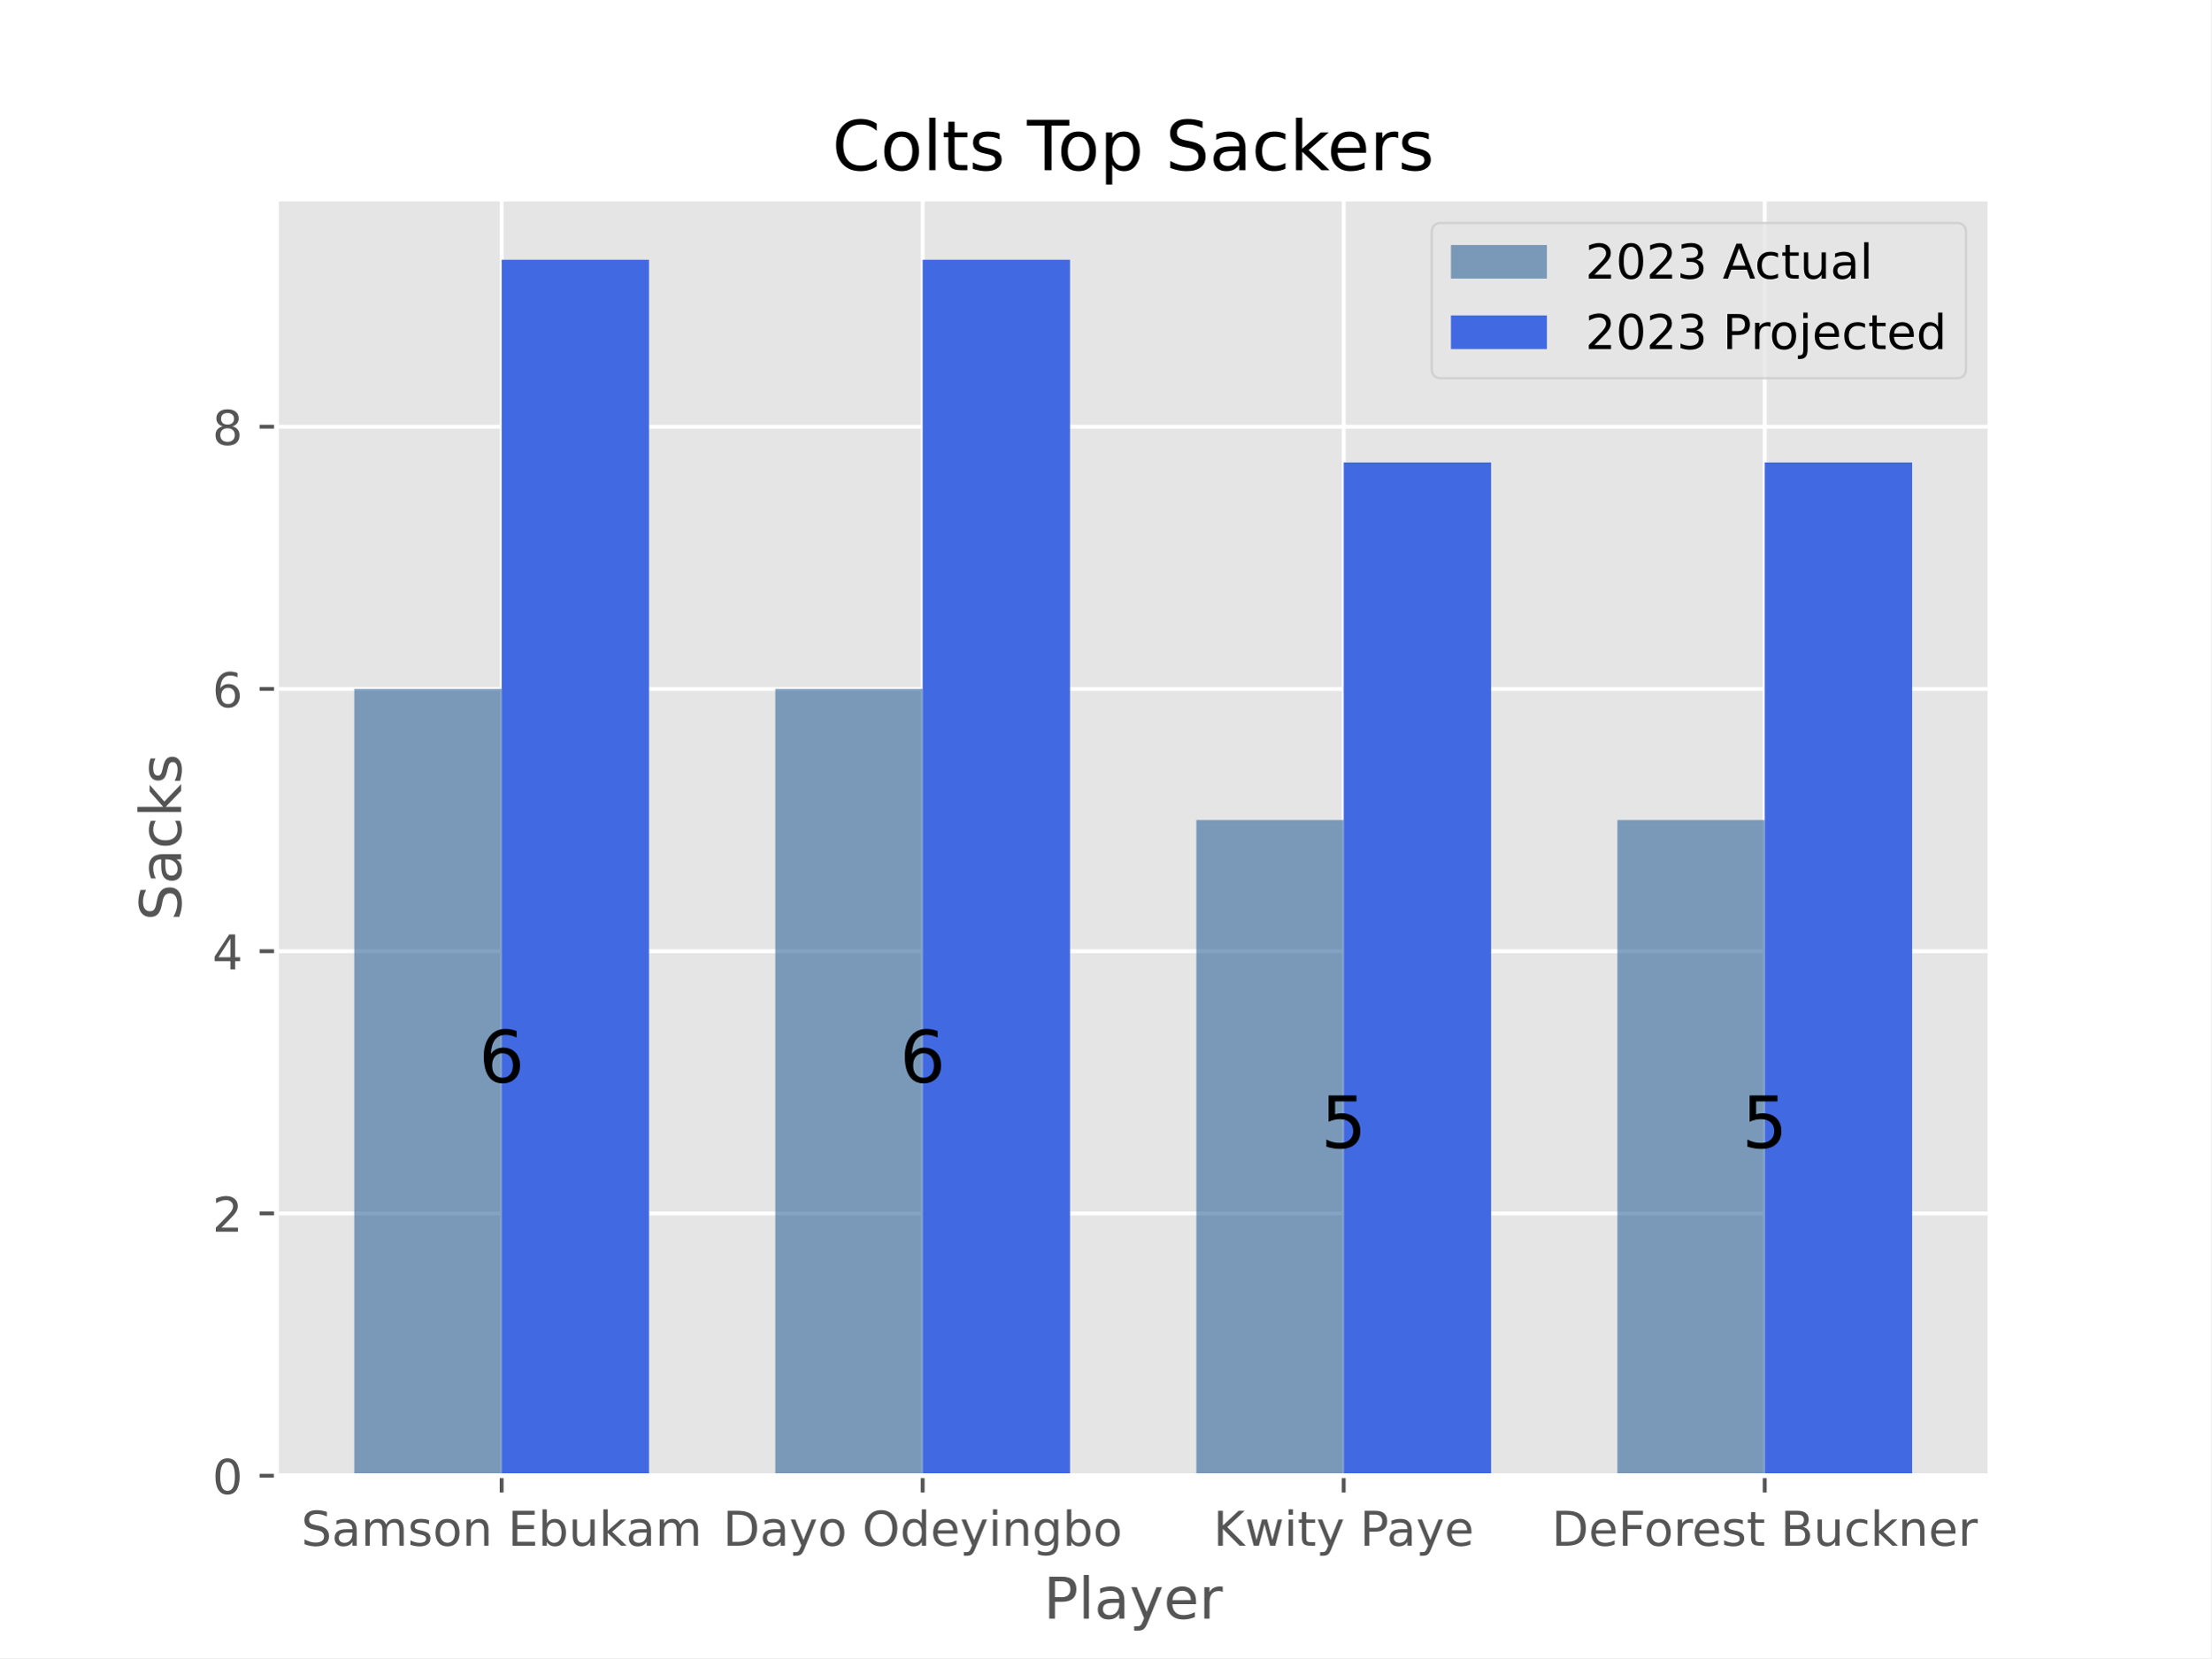
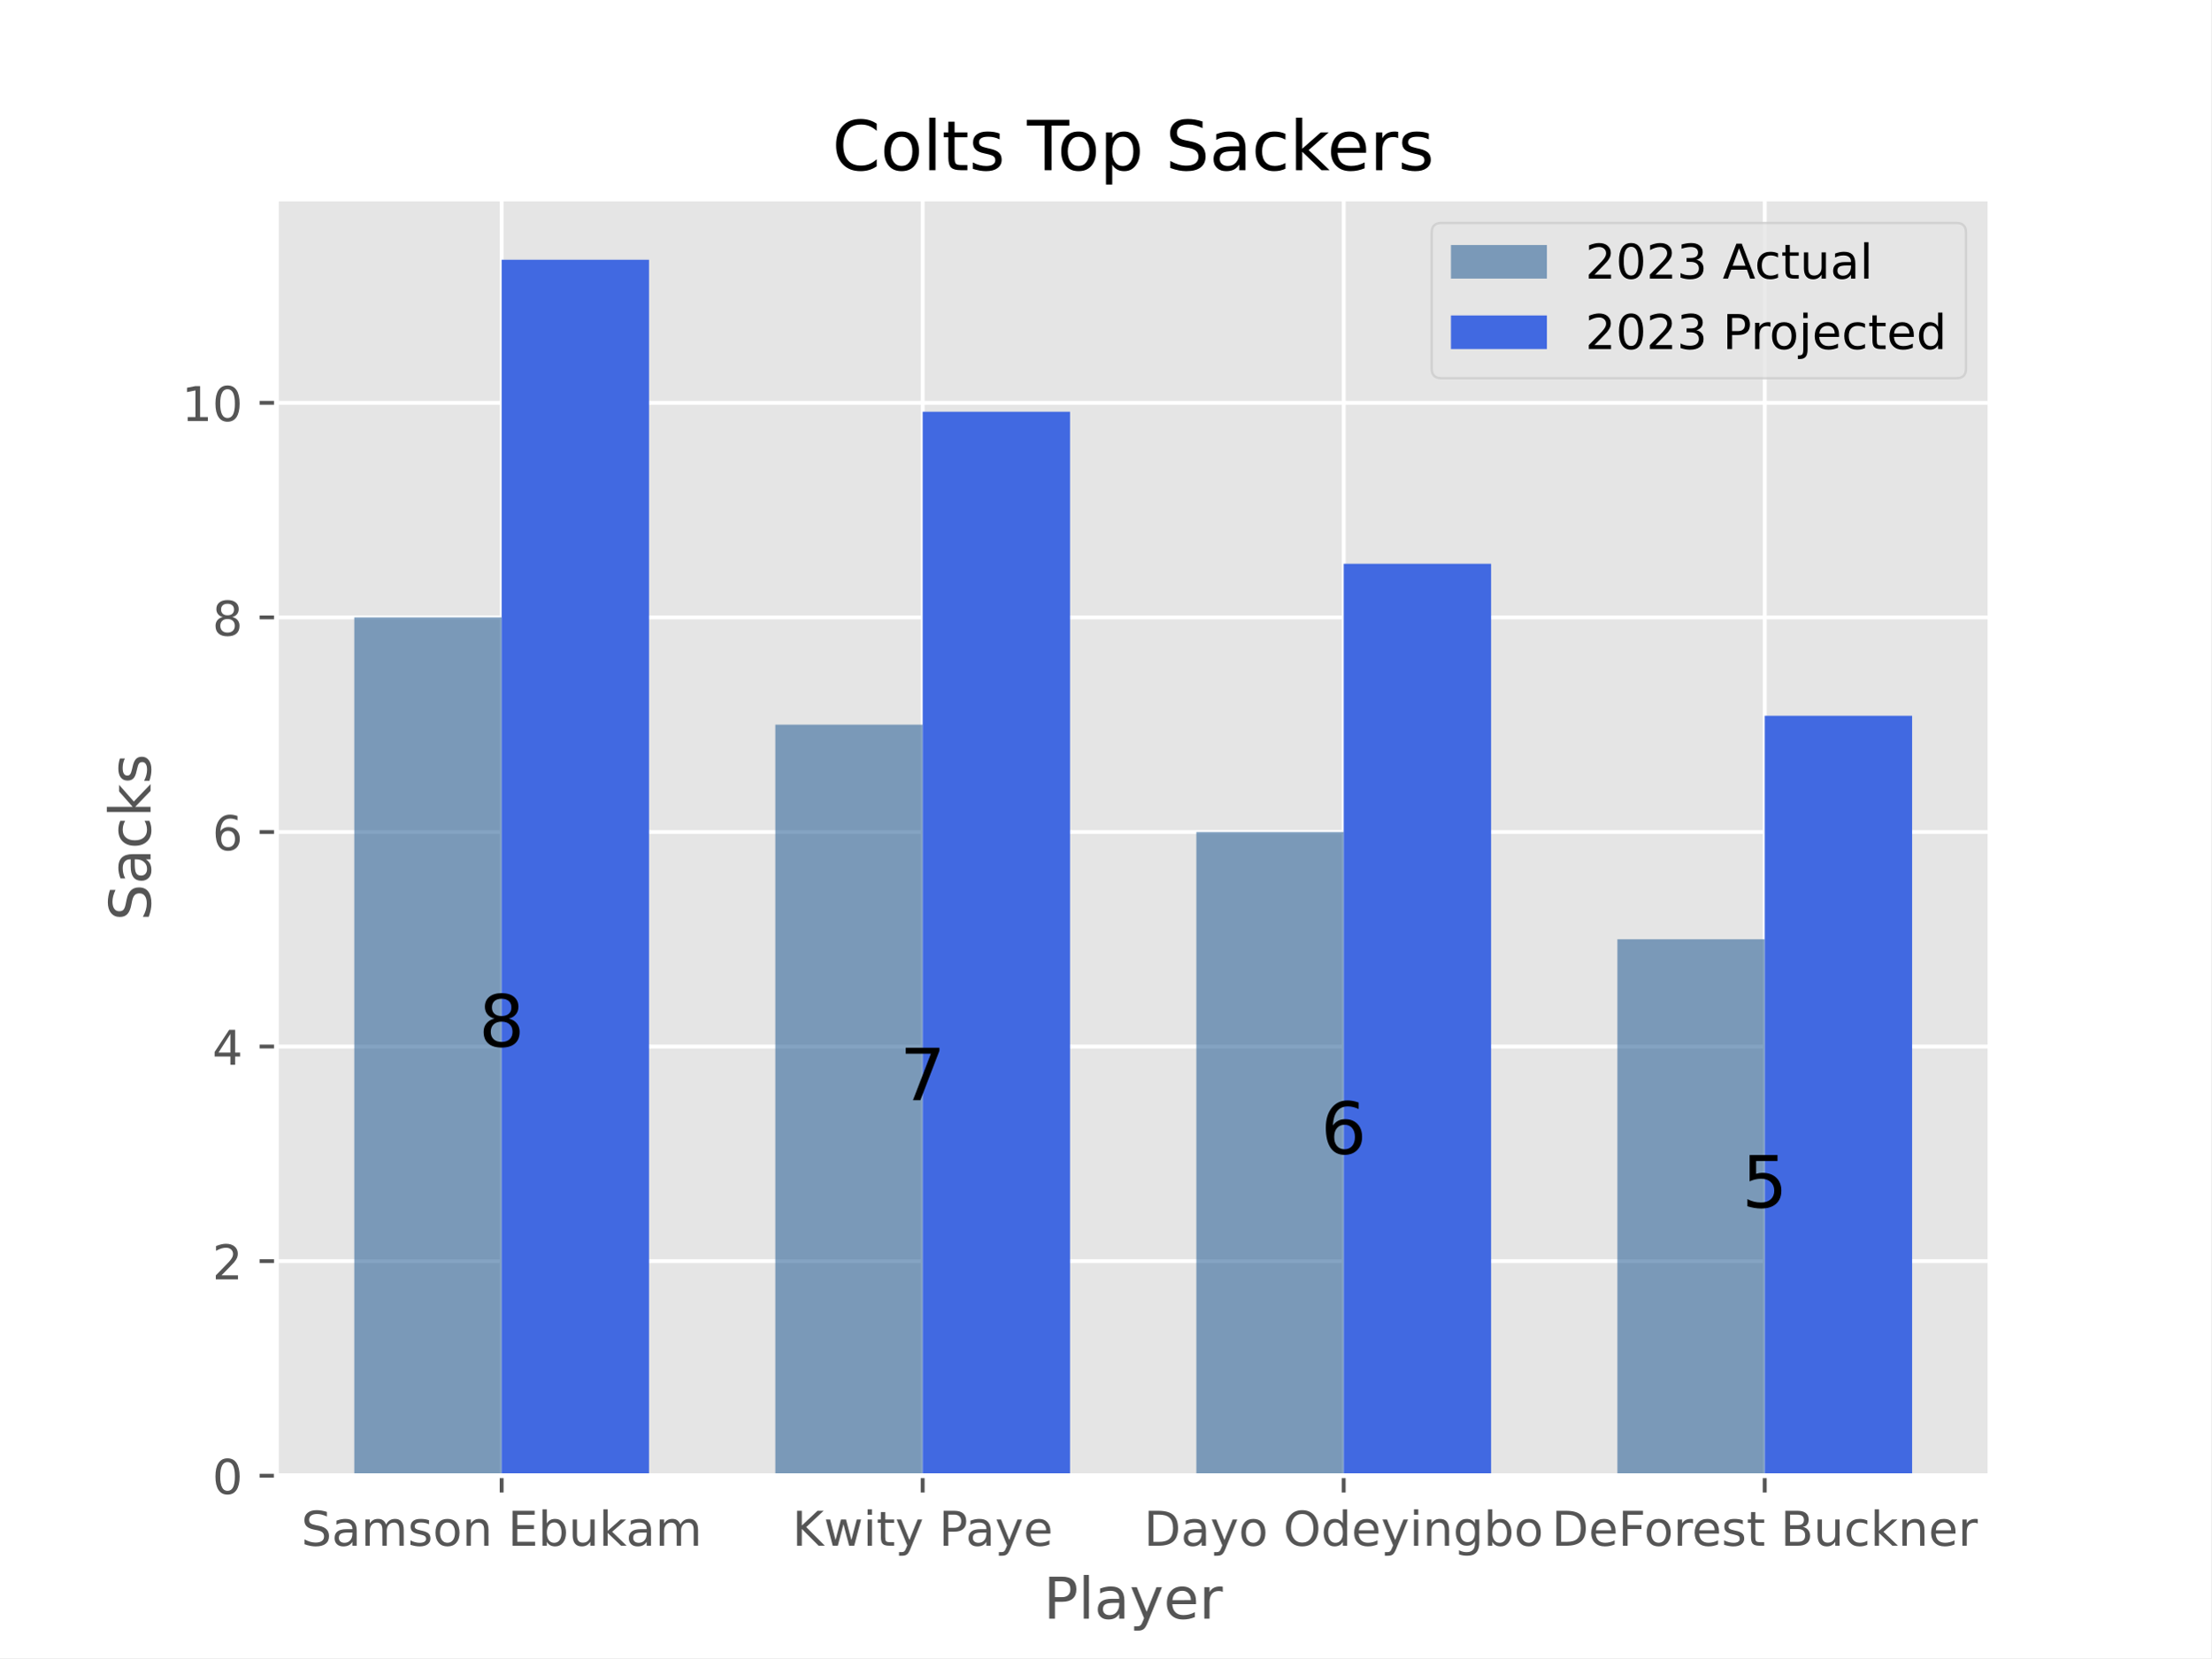
<svg xmlns="http://www.w3.org/2000/svg" xmlns:xlink="http://www.w3.org/1999/xlink" width="460.8pt" height="345.6pt" viewBox="0 0 460.8 345.6" version="1.1">
  <defs>
    <style type="text/css">*{stroke-linejoin: round; stroke-linecap: butt}</style>
  </defs>
  <g id="figure_1">
    <g id="patch_1">
      <path d="M 0 345.6  L 460.8 345.6  L 460.8 0  L 0 0  z " style="fill: #ffffff" />
    </g>
    <g id="axes_1">
      <g id="patch_2">
        <path d="M 57.6 307.584  L 414.72 307.584  L 414.72 41.472  L 57.6 41.472  z " style="fill: #e5e5e5" />
      </g>
      <g id="matplotlib.axis_1">
        <g id="xtick_1">
          <g id="line2d_1">
-             <path d="M 104.543 307.584  L 104.543 41.472  " clip-path="url(#pf93b20cc5a)" style="fill: none; stroke: #ffffff; stroke-width: 0.8; stroke-linecap: square" />
+             <path d="M 104.543 307.584  L 104.543 41.472  " clip-path="url(#pc5a7c1ad3a)" style="fill: none; stroke: #ffffff; stroke-width: 0.8; stroke-linecap: square" />
          </g>
          <g id="line2d_2">
            <defs>
-               <path id="me72088765d" d="M 0 0  L 0 3.5  " style="stroke: #555555; stroke-width: 0.8" />
+               <path id="m5524678974" d="M 0 0  L 0 3.5  " style="stroke: #555555; stroke-width: 0.8" />
            </defs>
            <g>
-               <use xlink:href="#me72088765d" x="104.543" y="307.584" style="fill: #555555; stroke: #555555; stroke-width: 0.8" />
+               <use xlink:href="#m5524678974" x="104.543" y="307.584" style="fill: #555555; stroke: #555555; stroke-width: 0.8" />
            </g>
          </g>
          <g id="text_1">
            <g style="fill: #555555" transform="translate(62.76829 322.1824) scale(0.1 -0.1)">
              <defs>
                <path id="DejaVuSans-53" d="M 3425 4513  L 3425 3897  Q 3066 4069 2747 4153  Q 2428 4238 2131 4238  Q 1616 4238 1336 4038  Q 1056 3838 1056 3469  Q 1056 3159 1242 3001  Q 1428 2844 1947 2747  L 2328 2669  Q 3034 2534 3370 2195  Q 3706 1856 3706 1288  Q 3706 609 3251 259  Q 2797 -91 1919 -91  Q 1588 -91 1214 -16  Q 841 59 441 206  L 441 856  Q 825 641 1194 531  Q 1563 422 1919 422  Q 2459 422 2753 634  Q 3047 847 3047 1241  Q 3047 1584 2836 1778  Q 2625 1972 2144 2069  L 1759 2144  Q 1053 2284 737 2584  Q 422 2884 422 3419  Q 422 4038 858 4394  Q 1294 4750 2059 4750  Q 2388 4750 2728 4690  Q 3069 4631 3425 4513  z " transform="scale(0.015625)" />
                <path id="DejaVuSans-61" d="M 2194 1759  Q 1497 1759 1228 1600  Q 959 1441 959 1056  Q 959 750 1161 570  Q 1363 391 1709 391  Q 2188 391 2477 730  Q 2766 1069 2766 1631  L 2766 1759  L 2194 1759  z M 3341 1997  L 3341 0  L 2766 0  L 2766 531  Q 2569 213 2275 61  Q 1981 -91 1556 -91  Q 1019 -91 701 211  Q 384 513 384 1019  Q 384 1609 779 1909  Q 1175 2209 1959 2209  L 2766 2209  L 2766 2266  Q 2766 2663 2505 2880  Q 2244 3097 1772 3097  Q 1472 3097 1187 3025  Q 903 2953 641 2809  L 641 3341  Q 956 3463 1253 3523  Q 1550 3584 1831 3584  Q 2591 3584 2966 3190  Q 3341 2797 3341 1997  z " transform="scale(0.015625)" />
                <path id="DejaVuSans-6d" d="M 3328 2828  Q 3544 3216 3844 3400  Q 4144 3584 4550 3584  Q 5097 3584 5394 3201  Q 5691 2819 5691 2113  L 5691 0  L 5113 0  L 5113 2094  Q 5113 2597 4934 2840  Q 4756 3084 4391 3084  Q 3944 3084 3684 2787  Q 3425 2491 3425 1978  L 3425 0  L 2847 0  L 2847 2094  Q 2847 2600 2669 2842  Q 2491 3084 2119 3084  Q 1678 3084 1418 2786  Q 1159 2488 1159 1978  L 1159 0  L 581 0  L 581 3500  L 1159 3500  L 1159 2956  Q 1356 3278 1631 3431  Q 1906 3584 2284 3584  Q 2666 3584 2933 3390  Q 3200 3197 3328 2828  z " transform="scale(0.015625)" />
                <path id="DejaVuSans-73" d="M 2834 3397  L 2834 2853  Q 2591 2978 2328 3040  Q 2066 3103 1784 3103  Q 1356 3103 1142 2972  Q 928 2841 928 2578  Q 928 2378 1081 2264  Q 1234 2150 1697 2047  L 1894 2003  Q 2506 1872 2764 1633  Q 3022 1394 3022 966  Q 3022 478 2636 193  Q 2250 -91 1575 -91  Q 1294 -91 989 -36  Q 684 19 347 128  L 347 722  Q 666 556 975 473  Q 1284 391 1588 391  Q 1994 391 2212 530  Q 2431 669 2431 922  Q 2431 1156 2273 1281  Q 2116 1406 1581 1522  L 1381 1569  Q 847 1681 609 1914  Q 372 2147 372 2553  Q 372 3047 722 3315  Q 1072 3584 1716 3584  Q 2034 3584 2315 3537  Q 2597 3491 2834 3397  z " transform="scale(0.015625)" />
                <path id="DejaVuSans-6f" d="M 1959 3097  Q 1497 3097 1228 2736  Q 959 2375 959 1747  Q 959 1119 1226 758  Q 1494 397 1959 397  Q 2419 397 2687 759  Q 2956 1122 2956 1747  Q 2956 2369 2687 2733  Q 2419 3097 1959 3097  z M 1959 3584  Q 2709 3584 3137 3096  Q 3566 2609 3566 1747  Q 3566 888 3137 398  Q 2709 -91 1959 -91  Q 1206 -91 779 398  Q 353 888 353 1747  Q 353 2609 779 3096  Q 1206 3584 1959 3584  z " transform="scale(0.015625)" />
                <path id="DejaVuSans-6e" d="M 3513 2113  L 3513 0  L 2938 0  L 2938 2094  Q 2938 2591 2744 2837  Q 2550 3084 2163 3084  Q 1697 3084 1428 2787  Q 1159 2491 1159 1978  L 1159 0  L 581 0  L 581 3500  L 1159 3500  L 1159 2956  Q 1366 3272 1645 3428  Q 1925 3584 2291 3584  Q 2894 3584 3203 3211  Q 3513 2838 3513 2113  z " transform="scale(0.015625)" />
                <path id="DejaVuSans-20" transform="scale(0.015625)" />
                <path id="DejaVuSans-45" d="M 628 4666  L 3578 4666  L 3578 4134  L 1259 4134  L 1259 2753  L 3481 2753  L 3481 2222  L 1259 2222  L 1259 531  L 3634 531  L 3634 0  L 628 0  L 628 4666  z " transform="scale(0.015625)" />
                <path id="DejaVuSans-62" d="M 3116 1747  Q 3116 2381 2855 2742  Q 2594 3103 2138 3103  Q 1681 3103 1420 2742  Q 1159 2381 1159 1747  Q 1159 1113 1420 752  Q 1681 391 2138 391  Q 2594 391 2855 752  Q 3116 1113 3116 1747  z M 1159 2969  Q 1341 3281 1617 3432  Q 1894 3584 2278 3584  Q 2916 3584 3314 3078  Q 3713 2572 3713 1747  Q 3713 922 3314 415  Q 2916 -91 2278 -91  Q 1894 -91 1617 61  Q 1341 213 1159 525  L 1159 0  L 581 0  L 581 4863  L 1159 4863  L 1159 2969  z " transform="scale(0.015625)" />
                <path id="DejaVuSans-75" d="M 544 1381  L 544 3500  L 1119 3500  L 1119 1403  Q 1119 906 1312 657  Q 1506 409 1894 409  Q 2359 409 2629 706  Q 2900 1003 2900 1516  L 2900 3500  L 3475 3500  L 3475 0  L 2900 0  L 2900 538  Q 2691 219 2414 64  Q 2138 -91 1772 -91  Q 1169 -91 856 284  Q 544 659 544 1381  z M 1991 3584  L 1991 3584  z " transform="scale(0.015625)" />
                <path id="DejaVuSans-6b" d="M 581 4863  L 1159 4863  L 1159 1991  L 2875 3500  L 3609 3500  L 1753 1863  L 3688 0  L 2938 0  L 1159 1709  L 1159 0  L 581 0  L 581 4863  z " transform="scale(0.015625)" />
              </defs>
              <use xlink:href="#DejaVuSans-53" />
              <use xlink:href="#DejaVuSans-61" x="63.477" />
              <use xlink:href="#DejaVuSans-6d" x="124.756" />
              <use xlink:href="#DejaVuSans-73" x="222.168" />
              <use xlink:href="#DejaVuSans-6f" x="274.268" />
              <use xlink:href="#DejaVuSans-6e" x="335.449" />
              <use xlink:href="#DejaVuSans-20" x="398.828" />
              <use xlink:href="#DejaVuSans-45" x="430.615" />
              <use xlink:href="#DejaVuSans-62" x="493.799" />
              <use xlink:href="#DejaVuSans-75" x="557.275" />
              <use xlink:href="#DejaVuSans-6b" x="620.654" />
              <use xlink:href="#DejaVuSans-61" x="676.814" />
              <use xlink:href="#DejaVuSans-6d" x="738.094" />
            </g>
          </g>
        </g>
        <g id="xtick_2">
          <g id="line2d_3">
-             <path d="M 192.288 307.584  L 192.288 41.472  " clip-path="url(#pf93b20cc5a)" style="fill: none; stroke: #ffffff; stroke-width: 0.8; stroke-linecap: square" />
+             <path d="M 192.288 307.584  L 192.288 41.472  " clip-path="url(#pc5a7c1ad3a)" style="fill: none; stroke: #ffffff; stroke-width: 0.8; stroke-linecap: square" />
          </g>
          <g id="line2d_4">
            <g>
-               <use xlink:href="#me72088765d" x="192.288" y="307.584" style="fill: #555555; stroke: #555555; stroke-width: 0.8" />
+               <use xlink:href="#m5524678974" x="192.288" y="307.584" style="fill: #555555; stroke: #555555; stroke-width: 0.8" />
            </g>
          </g>
          <g id="text_2">
-             <g style="fill: #555555" transform="translate(150.6542 322.1824) scale(0.1 -0.1)">
+             <g style="fill: #555555" transform="translate(165.1323 322.1824) scale(0.1 -0.1)">
+               <defs>
+                 <path id="DejaVuSans-4b" d="M 628 4666  L 1259 4666  L 1259 2694  L 3353 4666  L 4166 4666  L 1850 2491  L 4331 0  L 3500 0  L 1259 2247  L 1259 0  L 628 0  L 628 4666  z " transform="scale(0.015625)" />
+                 <path id="DejaVuSans-77" d="M 269 3500  L 844 3500  L 1563 769  L 2278 3500  L 2956 3500  L 3675 769  L 4391 3500  L 4966 3500  L 4050 0  L 3372 0  L 2619 2869  L 1863 0  L 1184 0  L 269 3500  z " transform="scale(0.015625)" />
+                 <path id="DejaVuSans-69" d="M 603 3500  L 1178 3500  L 1178 0  L 603 0  L 603 3500  z M 603 4863  L 1178 4863  L 1178 4134  L 603 4134  L 603 4863  z " transform="scale(0.015625)" />
+                 <path id="DejaVuSans-74" d="M 1172 4494  L 1172 3500  L 2356 3500  L 2356 3053  L 1172 3053  L 1172 1153  Q 1172 725 1289 603  Q 1406 481 1766 481  L 2356 481  L 2356 0  L 1766 0  Q 1100 0 847 248  Q 594 497 594 1153  L 594 3053  L 172 3053  L 172 3500  L 594 3500  L 594 4494  L 1172 4494  z " transform="scale(0.015625)" />
+                 <path id="DejaVuSans-79" d="M 2059 -325  Q 1816 -950 1584 -1140  Q 1353 -1331 966 -1331  L 506 -1331  L 506 -850  L 844 -850  Q 1081 -850 1212 -737  Q 1344 -625 1503 -206  L 1606 56  L 191 3500  L 800 3500  L 1894 763  L 2988 3500  L 3597 3500  L 2059 -325  z " transform="scale(0.015625)" />
+                 <path id="DejaVuSans-50" d="M 1259 4147  L 1259 2394  L 2053 2394  Q 2494 2394 2734 2622  Q 2975 2850 2975 3272  Q 2975 3691 2734 3919  Q 2494 4147 2053 4147  L 1259 4147  z M 628 4666  L 2053 4666  Q 2838 4666 3239 4311  Q 3641 3956 3641 3272  Q 3641 2581 3239 2228  Q 2838 1875 2053 1875  L 1259 1875  L 1259 0  L 628 0  L 628 4666  z " transform="scale(0.015625)" />
+                 <path id="DejaVuSans-65" d="M 3597 1894  L 3597 1613  L 953 1613  Q 991 1019 1311 708  Q 1631 397 2203 397  Q 2534 397 2845 478  Q 3156 559 3463 722  L 3463 178  Q 3153 47 2828 -22  Q 2503 -91 2169 -91  Q 1331 -91 842 396  Q 353 884 353 1716  Q 353 2575 817 3079  Q 1281 3584 2069 3584  Q 2775 3584 3186 3129  Q 3597 2675 3597 1894  z M 3022 2063  Q 3016 2534 2758 2815  Q 2500 3097 2075 3097  Q 1594 3097 1305 2825  Q 1016 2553 972 2059  L 3022 2063  z " transform="scale(0.015625)" />
+               </defs>
+               <use xlink:href="#DejaVuSans-4b" />
+               <use xlink:href="#DejaVuSans-77" x="65.576" />
+               <use xlink:href="#DejaVuSans-69" x="147.363" />
+               <use xlink:href="#DejaVuSans-74" x="175.146" />
+               <use xlink:href="#DejaVuSans-79" x="214.355" />
+               <use xlink:href="#DejaVuSans-20" x="273.535" />
+               <use xlink:href="#DejaVuSans-50" x="305.322" />
+               <use xlink:href="#DejaVuSans-61" x="361.125" />
+               <use xlink:href="#DejaVuSans-79" x="422.404" />
+               <use xlink:href="#DejaVuSans-65" x="481.584" />
+             </g>
+           </g>
+         </g>
+         <g id="xtick_3">
+           <g id="line2d_5">
+             <path d="M 280.032 307.584  L 280.032 41.472  " clip-path="url(#pc5a7c1ad3a)" style="fill: none; stroke: #ffffff; stroke-width: 0.8; stroke-linecap: square" />
+           </g>
+           <g id="line2d_6">
+             <g>
+               <use xlink:href="#m5524678974" x="280.032" y="307.584" style="fill: #555555; stroke: #555555; stroke-width: 0.8" />
+             </g>
+           </g>
+           <g id="text_3">
+             <g style="fill: #555555" transform="translate(238.3986 322.1824) scale(0.1 -0.1)">
              <defs>
                <path id="DejaVuSans-44" d="M 1259 4147  L 1259 519  L 2022 519  Q 2988 519 3436 956  Q 3884 1394 3884 2338  Q 3884 3275 3436 3711  Q 2988 4147 2022 4147  L 1259 4147  z M 628 4666  L 1925 4666  Q 3281 4666 3915 4102  Q 4550 3538 4550 2338  Q 4550 1131 3912 565  Q 3275 0 1925 0  L 628 0  L 628 4666  z " transform="scale(0.015625)" />
-                 <path id="DejaVuSans-79" d="M 2059 -325  Q 1816 -950 1584 -1140  Q 1353 -1331 966 -1331  L 506 -1331  L 506 -850  L 844 -850  Q 1081 -850 1212 -737  Q 1344 -625 1503 -206  L 1606 56  L 191 3500  L 800 3500  L 1894 763  L 2988 3500  L 3597 3500  L 2059 -325  z " transform="scale(0.015625)" />
                <path id="DejaVuSans-4f" d="M 2522 4238  Q 1834 4238 1429 3725  Q 1025 3213 1025 2328  Q 1025 1447 1429 934  Q 1834 422 2522 422  Q 3209 422 3611 934  Q 4013 1447 4013 2328  Q 4013 3213 3611 3725  Q 3209 4238 2522 4238  z M 2522 4750  Q 3503 4750 4090 4092  Q 4678 3434 4678 2328  Q 4678 1225 4090 567  Q 3503 -91 2522 -91  Q 1538 -91 948 565  Q 359 1222 359 2328  Q 359 3434 948 4092  Q 1538 4750 2522 4750  z " transform="scale(0.015625)" />
                <path id="DejaVuSans-64" d="M 2906 2969  L 2906 4863  L 3481 4863  L 3481 0  L 2906 0  L 2906 525  Q 2725 213 2448 61  Q 2172 -91 1784 -91  Q 1150 -91 751 415  Q 353 922 353 1747  Q 353 2572 751 3078  Q 1150 3584 1784 3584  Q 2172 3584 2448 3432  Q 2725 3281 2906 2969  z M 947 1747  Q 947 1113 1208 752  Q 1469 391 1925 391  Q 2381 391 2643 752  Q 2906 1113 2906 1747  Q 2906 2381 2643 2742  Q 2381 3103 1925 3103  Q 1469 3103 1208 2742  Q 947 2381 947 1747  z " transform="scale(0.015625)" />
-                 <path id="DejaVuSans-65" d="M 3597 1894  L 3597 1613  L 953 1613  Q 991 1019 1311 708  Q 1631 397 2203 397  Q 2534 397 2845 478  Q 3156 559 3463 722  L 3463 178  Q 3153 47 2828 -22  Q 2503 -91 2169 -91  Q 1331 -91 842 396  Q 353 884 353 1716  Q 353 2575 817 3079  Q 1281 3584 2069 3584  Q 2775 3584 3186 3129  Q 3597 2675 3597 1894  z M 3022 2063  Q 3016 2534 2758 2815  Q 2500 3097 2075 3097  Q 1594 3097 1305 2825  Q 1016 2553 972 2059  L 3022 2063  z " transform="scale(0.015625)" />
-                 <path id="DejaVuSans-69" d="M 603 3500  L 1178 3500  L 1178 0  L 603 0  L 603 3500  z M 603 4863  L 1178 4863  L 1178 4134  L 603 4134  L 603 4863  z " transform="scale(0.015625)" />
                <path id="DejaVuSans-67" d="M 2906 1791  Q 2906 2416 2648 2759  Q 2391 3103 1925 3103  Q 1463 3103 1205 2759  Q 947 2416 947 1791  Q 947 1169 1205 825  Q 1463 481 1925 481  Q 2391 481 2648 825  Q 2906 1169 2906 1791  z M 3481 434  Q 3481 -459 3084 -895  Q 2688 -1331 1869 -1331  Q 1566 -1331 1297 -1286  Q 1028 -1241 775 -1147  L 775 -588  Q 1028 -725 1275 -790  Q 1522 -856 1778 -856  Q 2344 -856 2625 -561  Q 2906 -266 2906 331  L 2906 616  Q 2728 306 2450 153  Q 2172 0 1784 0  Q 1141 0 747 490  Q 353 981 353 1791  Q 353 2603 747 3093  Q 1141 3584 1784 3584  Q 2172 3584 2450 3431  Q 2728 3278 2906 2969  L 2906 3500  L 3481 3500  L 3481 434  z " transform="scale(0.015625)" />
              </defs>
              <use xlink:href="#DejaVuSans-44" />
              <use xlink:href="#DejaVuSans-61" x="77.002" />
              <use xlink:href="#DejaVuSans-79" x="138.281" />
              <use xlink:href="#DejaVuSans-6f" x="197.461" />
              <use xlink:href="#DejaVuSans-20" x="258.643" />
              <use xlink:href="#DejaVuSans-4f" x="290.43" />
              <use xlink:href="#DejaVuSans-64" x="369.141" />
              <use xlink:href="#DejaVuSans-65" x="432.617" />
              <use xlink:href="#DejaVuSans-79" x="494.141" />
              <use xlink:href="#DejaVuSans-69" x="553.32" />
              <use xlink:href="#DejaVuSans-6e" x="581.104" />
              <use xlink:href="#DejaVuSans-67" x="644.482" />
              <use xlink:href="#DejaVuSans-62" x="707.959" />
              <use xlink:href="#DejaVuSans-6f" x="771.436" />
            </g>
          </g>
        </g>
-         <g id="xtick_3">
-           <g id="line2d_5">
-             <path d="M 280.032 307.584  L 280.032 41.472  " clip-path="url(#pf93b20cc5a)" style="fill: none; stroke: #ffffff; stroke-width: 0.8; stroke-linecap: square" />
-           </g>
-           <g id="line2d_6">
-             <g>
-               <use xlink:href="#me72088765d" x="280.032" y="307.584" style="fill: #555555; stroke: #555555; stroke-width: 0.8" />
-             </g>
-           </g>
-           <g id="text_3">
-             <g style="fill: #555555" transform="translate(252.8768 322.1824) scale(0.1 -0.1)">
-               <defs>
-                 <path id="DejaVuSans-4b" d="M 628 4666  L 1259 4666  L 1259 2694  L 3353 4666  L 4166 4666  L 1850 2491  L 4331 0  L 3500 0  L 1259 2247  L 1259 0  L 628 0  L 628 4666  z " transform="scale(0.015625)" />
-                 <path id="DejaVuSans-77" d="M 269 3500  L 844 3500  L 1563 769  L 2278 3500  L 2956 3500  L 3675 769  L 4391 3500  L 4966 3500  L 4050 0  L 3372 0  L 2619 2869  L 1863 0  L 1184 0  L 269 3500  z " transform="scale(0.015625)" />
-                 <path id="DejaVuSans-74" d="M 1172 4494  L 1172 3500  L 2356 3500  L 2356 3053  L 1172 3053  L 1172 1153  Q 1172 725 1289 603  Q 1406 481 1766 481  L 2356 481  L 2356 0  L 1766 0  Q 1100 0 847 248  Q 594 497 594 1153  L 594 3053  L 172 3053  L 172 3500  L 594 3500  L 594 4494  L 1172 4494  z " transform="scale(0.015625)" />
-                 <path id="DejaVuSans-50" d="M 1259 4147  L 1259 2394  L 2053 2394  Q 2494 2394 2734 2622  Q 2975 2850 2975 3272  Q 2975 3691 2734 3919  Q 2494 4147 2053 4147  L 1259 4147  z M 628 4666  L 2053 4666  Q 2838 4666 3239 4311  Q 3641 3956 3641 3272  Q 3641 2581 3239 2228  Q 2838 1875 2053 1875  L 1259 1875  L 1259 0  L 628 0  L 628 4666  z " transform="scale(0.015625)" />
-               </defs>
-               <use xlink:href="#DejaVuSans-4b" />
-               <use xlink:href="#DejaVuSans-77" x="65.576" />
-               <use xlink:href="#DejaVuSans-69" x="147.363" />
-               <use xlink:href="#DejaVuSans-74" x="175.146" />
-               <use xlink:href="#DejaVuSans-79" x="214.355" />
-               <use xlink:href="#DejaVuSans-20" x="273.535" />
-               <use xlink:href="#DejaVuSans-50" x="305.322" />
-               <use xlink:href="#DejaVuSans-61" x="361.125" />
-               <use xlink:href="#DejaVuSans-79" x="422.404" />
-               <use xlink:href="#DejaVuSans-65" x="481.584" />
-             </g>
-           </g>
-         </g>
        <g id="xtick_4">
          <g id="line2d_7">
-             <path d="M 367.777 307.584  L 367.777 41.472  " clip-path="url(#pf93b20cc5a)" style="fill: none; stroke: #ffffff; stroke-width: 0.8; stroke-linecap: square" />
+             <path d="M 367.777 307.584  L 367.777 41.472  " clip-path="url(#pc5a7c1ad3a)" style="fill: none; stroke: #ffffff; stroke-width: 0.8; stroke-linecap: square" />
          </g>
          <g id="line2d_8">
            <g>
-               <use xlink:href="#me72088765d" x="367.777" y="307.584" style="fill: #555555; stroke: #555555; stroke-width: 0.8" />
+               <use xlink:href="#m5524678974" x="367.777" y="307.584" style="fill: #555555; stroke: #555555; stroke-width: 0.8" />
            </g>
          </g>
          <g id="text_4">
            <g style="fill: #555555" transform="translate(323.3783 322.1824) scale(0.1 -0.1)">
              <defs>
                <path id="DejaVuSans-46" d="M 628 4666  L 3309 4666  L 3309 4134  L 1259 4134  L 1259 2759  L 3109 2759  L 3109 2228  L 1259 2228  L 1259 0  L 628 0  L 628 4666  z " transform="scale(0.015625)" />
                <path id="DejaVuSans-72" d="M 2631 2963  Q 2534 3019 2420 3045  Q 2306 3072 2169 3072  Q 1681 3072 1420 2755  Q 1159 2438 1159 1844  L 1159 0  L 581 0  L 581 3500  L 1159 3500  L 1159 2956  Q 1341 3275 1631 3429  Q 1922 3584 2338 3584  Q 2397 3584 2469 3576  Q 2541 3569 2628 3553  L 2631 2963  z " transform="scale(0.015625)" />
                <path id="DejaVuSans-42" d="M 1259 2228  L 1259 519  L 2272 519  Q 2781 519 3026 730  Q 3272 941 3272 1375  Q 3272 1813 3026 2020  Q 2781 2228 2272 2228  L 1259 2228  z M 1259 4147  L 1259 2741  L 2194 2741  Q 2656 2741 2882 2914  Q 3109 3088 3109 3444  Q 3109 3797 2882 3972  Q 2656 4147 2194 4147  L 1259 4147  z M 628 4666  L 2241 4666  Q 2963 4666 3353 4366  Q 3744 4066 3744 3513  Q 3744 3084 3544 2831  Q 3344 2578 2956 2516  Q 3422 2416 3680 2098  Q 3938 1781 3938 1306  Q 3938 681 3513 340  Q 3088 0 2303 0  L 628 0  L 628 4666  z " transform="scale(0.015625)" />
                <path id="DejaVuSans-63" d="M 3122 3366  L 3122 2828  Q 2878 2963 2633 3030  Q 2388 3097 2138 3097  Q 1578 3097 1268 2742  Q 959 2388 959 1747  Q 959 1106 1268 751  Q 1578 397 2138 397  Q 2388 397 2633 464  Q 2878 531 3122 666  L 3122 134  Q 2881 22 2623 -34  Q 2366 -91 2075 -91  Q 1284 -91 818 406  Q 353 903 353 1747  Q 353 2603 823 3093  Q 1294 3584 2113 3584  Q 2378 3584 2631 3529  Q 2884 3475 3122 3366  z " transform="scale(0.015625)" />
              </defs>
              <use xlink:href="#DejaVuSans-44" />
              <use xlink:href="#DejaVuSans-65" x="77.002" />
              <use xlink:href="#DejaVuSans-46" x="138.525" />
              <use xlink:href="#DejaVuSans-6f" x="192.42" />
              <use xlink:href="#DejaVuSans-72" x="253.602" />
              <use xlink:href="#DejaVuSans-65" x="292.465" />
              <use xlink:href="#DejaVuSans-73" x="353.988" />
              <use xlink:href="#DejaVuSans-74" x="406.088" />
              <use xlink:href="#DejaVuSans-20" x="445.297" />
              <use xlink:href="#DejaVuSans-42" x="477.084" />
              <use xlink:href="#DejaVuSans-75" x="545.688" />
              <use xlink:href="#DejaVuSans-63" x="609.066" />
              <use xlink:href="#DejaVuSans-6b" x="664.047" />
              <use xlink:href="#DejaVuSans-6e" x="721.957" />
              <use xlink:href="#DejaVuSans-65" x="785.336" />
              <use xlink:href="#DejaVuSans-72" x="846.859" />
            </g>
          </g>
        </g>
        <g id="text_5">
          <g style="fill: #555555" transform="translate(217.4888 337.3802) scale(0.12 -0.12)">
            <defs>
              <path id="DejaVuSans-6c" d="M 603 4863  L 1178 4863  L 1178 0  L 603 0  L 603 4863  z " transform="scale(0.015625)" />
            </defs>
            <use xlink:href="#DejaVuSans-50" />
            <use xlink:href="#DejaVuSans-6c" x="60.303" />
            <use xlink:href="#DejaVuSans-61" x="88.086" />
            <use xlink:href="#DejaVuSans-79" x="149.365" />
            <use xlink:href="#DejaVuSans-65" x="208.545" />
            <use xlink:href="#DejaVuSans-72" x="270.068" />
          </g>
        </g>
      </g>
      <g id="matplotlib.axis_2">
        <g id="ytick_1">
          <g id="line2d_9">
-             <path d="M 57.6 307.584  L 414.72 307.584  " clip-path="url(#pf93b20cc5a)" style="fill: none; stroke: #ffffff; stroke-width: 0.8; stroke-linecap: square" />
+             <path d="M 57.6 307.584  L 414.72 307.584  " clip-path="url(#pc5a7c1ad3a)" style="fill: none; stroke: #ffffff; stroke-width: 0.8; stroke-linecap: square" />
          </g>
          <g id="line2d_10">
            <defs>
-               <path id="mfd609942da" d="M 0 0  L -3.5 0  " style="stroke: #555555; stroke-width: 0.8" />
+               <path id="mb71dd76e63" d="M 0 0  L -3.5 0  " style="stroke: #555555; stroke-width: 0.8" />
            </defs>
            <g>
-               <use xlink:href="#mfd609942da" x="57.6" y="307.584" style="fill: #555555; stroke: #555555; stroke-width: 0.8" />
+               <use xlink:href="#mb71dd76e63" x="57.6" y="307.584" style="fill: #555555; stroke: #555555; stroke-width: 0.8" />
            </g>
          </g>
          <g id="text_6">
            <g style="fill: #555555" transform="translate(44.2375 311.3832) scale(0.1 -0.1)">
              <defs>
                <path id="DejaVuSans-30" d="M 2034 4250  Q 1547 4250 1301 3770  Q 1056 3291 1056 2328  Q 1056 1369 1301 889  Q 1547 409 2034 409  Q 2525 409 2770 889  Q 3016 1369 3016 2328  Q 3016 3291 2770 3770  Q 2525 4250 2034 4250  z M 2034 4750  Q 2819 4750 3233 4129  Q 3647 3509 3647 2328  Q 3647 1150 3233 529  Q 2819 -91 2034 -91  Q 1250 -91 836 529  Q 422 1150 422 2328  Q 422 3509 836 4129  Q 1250 4750 2034 4750  z " transform="scale(0.015625)" />
              </defs>
              <use xlink:href="#DejaVuSans-30" />
            </g>
          </g>
        </g>
        <g id="ytick_2">
          <g id="line2d_11">
-             <path d="M 57.6 252.92  L 414.72 252.92  " clip-path="url(#pf93b20cc5a)" style="fill: none; stroke: #ffffff; stroke-width: 0.8; stroke-linecap: square" />
+             <path d="M 57.6 262.859  L 414.72 262.859  " clip-path="url(#pc5a7c1ad3a)" style="fill: none; stroke: #ffffff; stroke-width: 0.8; stroke-linecap: square" />
          </g>
          <g id="line2d_12">
            <g>
-               <use xlink:href="#mfd609942da" x="57.6" y="252.92" style="fill: #555555; stroke: #555555; stroke-width: 0.8" />
+               <use xlink:href="#mb71dd76e63" x="57.6" y="262.859" style="fill: #555555; stroke: #555555; stroke-width: 0.8" />
            </g>
          </g>
          <g id="text_7">
-             <g style="fill: #555555" transform="translate(44.2375 256.7197) scale(0.1 -0.1)">
+             <g style="fill: #555555" transform="translate(44.2375 266.6585) scale(0.1 -0.1)">
              <defs>
                <path id="DejaVuSans-32" d="M 1228 531  L 3431 531  L 3431 0  L 469 0  L 469 531  Q 828 903 1448 1529  Q 2069 2156 2228 2338  Q 2531 2678 2651 2914  Q 2772 3150 2772 3378  Q 2772 3750 2511 3984  Q 2250 4219 1831 4219  Q 1534 4219 1204 4116  Q 875 4013 500 3803  L 500 4441  Q 881 4594 1212 4672  Q 1544 4750 1819 4750  Q 2544 4750 2975 4387  Q 3406 4025 3406 3419  Q 3406 3131 3298 2873  Q 3191 2616 2906 2266  Q 2828 2175 2409 1742  Q 1991 1309 1228 531  z " transform="scale(0.015625)" />
              </defs>
              <use xlink:href="#DejaVuSans-32" />
            </g>
          </g>
        </g>
        <g id="ytick_3">
          <g id="line2d_13">
-             <path d="M 57.6 198.257  L 414.72 198.257  " clip-path="url(#pf93b20cc5a)" style="fill: none; stroke: #ffffff; stroke-width: 0.8; stroke-linecap: square" />
+             <path d="M 57.6 218.135  L 414.72 218.135  " clip-path="url(#pc5a7c1ad3a)" style="fill: none; stroke: #ffffff; stroke-width: 0.8; stroke-linecap: square" />
          </g>
          <g id="line2d_14">
            <g>
-               <use xlink:href="#mfd609942da" x="57.6" y="198.257" style="fill: #555555; stroke: #555555; stroke-width: 0.8" />
+               <use xlink:href="#mb71dd76e63" x="57.6" y="218.135" style="fill: #555555; stroke: #555555; stroke-width: 0.8" />
            </g>
          </g>
          <g id="text_8">
-             <g style="fill: #555555" transform="translate(44.2375 202.0562) scale(0.1 -0.1)">
+             <g style="fill: #555555" transform="translate(44.2375 221.9338) scale(0.1 -0.1)">
              <defs>
                <path id="DejaVuSans-34" d="M 2419 4116  L 825 1625  L 2419 1625  L 2419 4116  z M 2253 4666  L 3047 4666  L 3047 1625  L 3713 1625  L 3713 1100  L 3047 1100  L 3047 0  L 2419 0  L 2419 1100  L 313 1100  L 313 1709  L 2253 4666  z " transform="scale(0.015625)" />
              </defs>
              <use xlink:href="#DejaVuSans-34" />
            </g>
          </g>
        </g>
        <g id="ytick_4">
          <g id="line2d_15">
-             <path d="M 57.6 143.593  L 414.72 143.593  " clip-path="url(#pf93b20cc5a)" style="fill: none; stroke: #ffffff; stroke-width: 0.8; stroke-linecap: square" />
+             <path d="M 57.6 173.41  L 414.72 173.41  " clip-path="url(#pc5a7c1ad3a)" style="fill: none; stroke: #ffffff; stroke-width: 0.8; stroke-linecap: square" />
          </g>
          <g id="line2d_16">
            <g>
-               <use xlink:href="#mfd609942da" x="57.6" y="143.593" style="fill: #555555; stroke: #555555; stroke-width: 0.8" />
+               <use xlink:href="#mb71dd76e63" x="57.6" y="173.41" style="fill: #555555; stroke: #555555; stroke-width: 0.8" />
            </g>
          </g>
          <g id="text_9">
-             <g style="fill: #555555" transform="translate(44.2375 147.3926) scale(0.1 -0.1)">
+             <g style="fill: #555555" transform="translate(44.2375 177.2091) scale(0.1 -0.1)">
              <defs>
                <path id="DejaVuSans-36" d="M 2113 2584  Q 1688 2584 1439 2293  Q 1191 2003 1191 1497  Q 1191 994 1439 701  Q 1688 409 2113 409  Q 2538 409 2786 701  Q 3034 994 3034 1497  Q 3034 2003 2786 2293  Q 2538 2584 2113 2584  z M 3366 4563  L 3366 3988  Q 3128 4100 2886 4159  Q 2644 4219 2406 4219  Q 1781 4219 1451 3797  Q 1122 3375 1075 2522  Q 1259 2794 1537 2939  Q 1816 3084 2150 3084  Q 2853 3084 3261 2657  Q 3669 2231 3669 1497  Q 3669 778 3244 343  Q 2819 -91 2113 -91  Q 1303 -91 875 529  Q 447 1150 447 2328  Q 447 3434 972 4092  Q 1497 4750 2381 4750  Q 2619 4750 2861 4703  Q 3103 4656 3366 4563  z " transform="scale(0.015625)" />
              </defs>
              <use xlink:href="#DejaVuSans-36" />
            </g>
          </g>
        </g>
        <g id="ytick_5">
          <g id="line2d_17">
-             <path d="M 57.6 88.93  L 414.72 88.93  " clip-path="url(#pf93b20cc5a)" style="fill: none; stroke: #ffffff; stroke-width: 0.8; stroke-linecap: square" />
+             <path d="M 57.6 128.685  L 414.72 128.685  " clip-path="url(#pc5a7c1ad3a)" style="fill: none; stroke: #ffffff; stroke-width: 0.8; stroke-linecap: square" />
          </g>
          <g id="line2d_18">
            <g>
-               <use xlink:href="#mfd609942da" x="57.6" y="88.93" style="fill: #555555; stroke: #555555; stroke-width: 0.8" />
+               <use xlink:href="#mb71dd76e63" x="57.6" y="128.685" style="fill: #555555; stroke: #555555; stroke-width: 0.8" />
            </g>
          </g>
          <g id="text_10">
-             <g style="fill: #555555" transform="translate(44.2375 92.7291) scale(0.1 -0.1)">
+             <g style="fill: #555555" transform="translate(44.2375 132.4844) scale(0.1 -0.1)">
              <defs>
                <path id="DejaVuSans-38" d="M 2034 2216  Q 1584 2216 1326 1975  Q 1069 1734 1069 1313  Q 1069 891 1326 650  Q 1584 409 2034 409  Q 2484 409 2743 651  Q 3003 894 3003 1313  Q 3003 1734 2745 1975  Q 2488 2216 2034 2216  z M 1403 2484  Q 997 2584 770 2862  Q 544 3141 544 3541  Q 544 4100 942 4425  Q 1341 4750 2034 4750  Q 2731 4750 3128 4425  Q 3525 4100 3525 3541  Q 3525 3141 3298 2862  Q 3072 2584 2669 2484  Q 3125 2378 3379 2068  Q 3634 1759 3634 1313  Q 3634 634 3220 271  Q 2806 -91 2034 -91  Q 1263 -91 848 271  Q 434 634 434 1313  Q 434 1759 690 2068  Q 947 2378 1403 2484  z M 1172 3481  Q 1172 3119 1398 2916  Q 1625 2713 2034 2713  Q 2441 2713 2670 2916  Q 2900 3119 2900 3481  Q 2900 3844 2670 4047  Q 2441 4250 2034 4250  Q 1625 4250 1398 4047  Q 1172 3844 1172 3481  z " transform="scale(0.015625)" />
              </defs>
              <use xlink:href="#DejaVuSans-38" />
            </g>
          </g>
        </g>
-         <g id="text_11">
-           <g style="fill: #555555" transform="translate(37.74188 191.913) rotate(-90) scale(0.12 -0.12)">
+         <g id="ytick_6">
+           <g id="line2d_19">
+             <path d="M 57.6 83.96  L 414.72 83.96  " clip-path="url(#pc5a7c1ad3a)" style="fill: none; stroke: #ffffff; stroke-width: 0.8; stroke-linecap: square" />
+           </g>
+           <g id="line2d_20">
+             <g>
+               <use xlink:href="#mb71dd76e63" x="57.6" y="83.96" style="fill: #555555; stroke: #555555; stroke-width: 0.8" />
+             </g>
+           </g>
+           <g id="text_11">
+             <g style="fill: #555555" transform="translate(37.875 87.75969) scale(0.1 -0.1)">
+               <defs>
+                 <path id="DejaVuSans-31" d="M 794 531  L 1825 531  L 1825 4091  L 703 3866  L 703 4441  L 1819 4666  L 2450 4666  L 2450 531  L 3481 531  L 3481 0  L 794 0  L 794 531  z " transform="scale(0.015625)" />
+               </defs>
+               <use xlink:href="#DejaVuSans-31" />
+               <use xlink:href="#DejaVuSans-30" x="63.623" />
+             </g>
+           </g>
+         </g>
+         <g id="text_12">
+           <g style="fill: #555555" transform="translate(31.37937 191.913) rotate(-90) scale(0.12 -0.12)">
            <use xlink:href="#DejaVuSans-53" />
            <use xlink:href="#DejaVuSans-61" x="63.477" />
            <use xlink:href="#DejaVuSans-63" x="124.756" />
            <use xlink:href="#DejaVuSans-6b" x="179.736" />
            <use xlink:href="#DejaVuSans-73" x="237.646" />
          </g>
        </g>
      </g>
      <g id="patch_3">
-         <path d="M 73.833 307.584  L 104.543 307.584  L 104.543 143.593  L 73.833 143.593  z " clip-path="url(#pf93b20cc5a)" style="fill: #336699; fill-opacity: 0.6" />
+         <path d="M 73.833 307.584  L 104.543 307.584  L 104.543 128.685  L 73.833 128.685  z " clip-path="url(#pc5a7c1ad3a)" style="fill: #336699; fill-opacity: 0.6" />
      </g>
      <g id="patch_4">
-         <path d="M 161.577 307.584  L 192.288 307.584  L 192.288 143.593  L 161.577 143.593  z " clip-path="url(#pf93b20cc5a)" style="fill: #336699; fill-opacity: 0.6" />
+         <path d="M 161.577 307.584  L 192.288 307.584  L 192.288 151.048  L 161.577 151.048  z " clip-path="url(#pc5a7c1ad3a)" style="fill: #336699; fill-opacity: 0.6" />
      </g>
      <g id="patch_5">
-         <path d="M 249.322 307.584  L 280.032 307.584  L 280.032 170.925  L 249.322 170.925  z " clip-path="url(#pf93b20cc5a)" style="fill: #336699; fill-opacity: 0.6" />
+         <path d="M 249.322 307.584  L 280.032 307.584  L 280.032 173.41  L 249.322 173.41  z " clip-path="url(#pc5a7c1ad3a)" style="fill: #336699; fill-opacity: 0.6" />
      </g>
      <g id="patch_6">
-         <path d="M 337.066 307.584  L 367.777 307.584  L 367.777 170.925  L 337.066 170.925  z " clip-path="url(#pf93b20cc5a)" style="fill: #336699; fill-opacity: 0.6" />
+         <path d="M 337.066 307.584  L 367.777 307.584  L 367.777 195.772  L 337.066 195.772  z " clip-path="url(#pc5a7c1ad3a)" style="fill: #336699; fill-opacity: 0.6" />
      </g>
      <g id="patch_7">
-         <path d="M 104.543 307.584  L 135.254 307.584  L 135.254 54.144  L 104.543 54.144  z " clip-path="url(#pf93b20cc5a)" style="fill: #4169e1" />
+         <path d="M 104.543 307.584  L 135.254 307.584  L 135.254 54.144  L 104.543 54.144  z " clip-path="url(#pc5a7c1ad3a)" style="fill: #4169e1" />
      </g>
      <g id="patch_8">
-         <path d="M 192.288 307.584  L 222.998 307.584  L 222.998 54.144  L 192.288 54.144  z " clip-path="url(#pf93b20cc5a)" style="fill: #4169e1" />
+         <path d="M 192.288 307.584  L 222.998 307.584  L 222.998 85.824  L 192.288 85.824  z " clip-path="url(#pc5a7c1ad3a)" style="fill: #4169e1" />
      </g>
      <g id="patch_9">
-         <path d="M 280.032 307.584  L 310.743 307.584  L 310.743 96.384  L 280.032 96.384  z " clip-path="url(#pf93b20cc5a)" style="fill: #4169e1" />
+         <path d="M 280.032 307.584  L 310.743 307.584  L 310.743 117.504  L 280.032 117.504  z " clip-path="url(#pc5a7c1ad3a)" style="fill: #4169e1" />
      </g>
      <g id="patch_10">
-         <path d="M 367.777 307.584  L 398.487 307.584  L 398.487 96.384  L 367.777 96.384  z " clip-path="url(#pf93b20cc5a)" style="fill: #4169e1" />
+         <path d="M 367.777 307.584  L 398.487 307.584  L 398.487 149.184  L 367.777 149.184  z " clip-path="url(#pc5a7c1ad3a)" style="fill: #4169e1" />
      </g>
      <g id="patch_11">
        <path d="M 57.6 307.584  L 57.6 41.472  " style="fill: none; stroke: #ffffff; stroke-linejoin: miter; stroke-linecap: square" />
      </g>
      <g id="patch_12">
        <path d="M 414.72 307.584  L 414.72 41.472  " style="fill: none; stroke: #ffffff; stroke-linejoin: miter; stroke-linecap: square" />
      </g>
      <g id="patch_13">
        <path d="M 57.6 307.584  L 414.72 307.584  " style="fill: none; stroke: #ffffff; stroke-linejoin: miter; stroke-linecap: square" />
      </g>
      <g id="patch_14">
        <path d="M 57.6 41.472  L 414.72 41.472  " style="fill: none; stroke: #ffffff; stroke-linejoin: miter; stroke-linecap: square" />
      </g>
-       <g id="text_12">
-         <g transform="translate(99.77142 225.5887) scale(0.15 -0.15)">
+       <g id="text_13">
+         <g transform="translate(99.77142 218.1346) scale(0.15 -0.15)">
+           <use xlink:href="#DejaVuSans-38" />
+         </g>
+       </g>
+       <g id="text_14">
+         <g transform="translate(187.5159 229.3158) scale(0.15 -0.15)">
+           <defs>
+             <path id="DejaVuSans-37" d="M 525 4666  L 3525 4666  L 3525 4397  L 1831 0  L 1172 0  L 2766 4134  L 525 4134  L 525 4666  z " transform="scale(0.015625)" />
+           </defs>
+           <use xlink:href="#DejaVuSans-37" />
+         </g>
+       </g>
+       <g id="text_15">
+         <g transform="translate(275.2604 240.4969) scale(0.15 -0.15)">
          <use xlink:href="#DejaVuSans-36" />
        </g>
      </g>
-       <g id="text_13">
-         <g transform="translate(187.5159 225.5887) scale(0.15 -0.15)">
-           <use xlink:href="#DejaVuSans-36" />
-         </g>
-       </g>
-       <g id="text_14">
-         <g transform="translate(275.2604 239.2546) scale(0.15 -0.15)">
+       <g id="text_16">
+         <g transform="translate(363.0048 251.6781) scale(0.15 -0.15)">
          <defs>
            <path id="DejaVuSans-35" d="M 691 4666  L 3169 4666  L 3169 4134  L 1269 4134  L 1269 2991  Q 1406 3038 1543 3061  Q 1681 3084 1819 3084  Q 2600 3084 3056 2656  Q 3513 2228 3513 1497  Q 3513 744 3044 326  Q 2575 -91 1722 -91  Q 1428 -91 1123 -41  Q 819 9 494 109  L 494 744  Q 775 591 1075 516  Q 1375 441 1709 441  Q 2250 441 2565 725  Q 2881 1009 2881 1497  Q 2881 1984 2565 2268  Q 2250 2553 1709 2553  Q 1456 2553 1204 2497  Q 953 2441 691 2322  L 691 4666  z " transform="scale(0.015625)" />
          </defs>
          <use xlink:href="#DejaVuSans-35" />
        </g>
      </g>
-       <g id="text_15">
-         <g transform="translate(363.0048 239.2546) scale(0.15 -0.15)">
-           <use xlink:href="#DejaVuSans-35" />
-         </g>
-       </g>
-       <g id="text_16">
+       <g id="text_17">
        <g transform="translate(173.4356 35.472) scale(0.144 -0.144)">
          <defs>
            <path id="DejaVuSans-43" d="M 4122 4306  L 4122 3641  Q 3803 3938 3442 4084  Q 3081 4231 2675 4231  Q 1875 4231 1450 3742  Q 1025 3253 1025 2328  Q 1025 1406 1450 917  Q 1875 428 2675 428  Q 3081 428 3442 575  Q 3803 722 4122 1019  L 4122 359  Q 3791 134 3420 21  Q 3050 -91 2638 -91  Q 1578 -91 968 557  Q 359 1206 359 2328  Q 359 3453 968 4101  Q 1578 4750 2638 4750  Q 3056 4750 3426 4639  Q 3797 4528 4122 4306  z " transform="scale(0.015625)" />
            <path id="DejaVuSans-54" d="M -19 4666  L 3928 4666  L 3928 4134  L 2272 4134  L 2272 0  L 1638 0  L 1638 4134  L -19 4134  L -19 4666  z " transform="scale(0.015625)" />
            <path id="DejaVuSans-70" d="M 1159 525  L 1159 -1331  L 581 -1331  L 581 3500  L 1159 3500  L 1159 2969  Q 1341 3281 1617 3432  Q 1894 3584 2278 3584  Q 2916 3584 3314 3078  Q 3713 2572 3713 1747  Q 3713 922 3314 415  Q 2916 -91 2278 -91  Q 1894 -91 1617 61  Q 1341 213 1159 525  z M 3116 1747  Q 3116 2381 2855 2742  Q 2594 3103 2138 3103  Q 1681 3103 1420 2742  Q 1159 2381 1159 1747  Q 1159 1113 1420 752  Q 1681 391 2138 391  Q 2594 391 2855 752  Q 3116 1113 3116 1747  z " transform="scale(0.015625)" />
          </defs>
          <use xlink:href="#DejaVuSans-43" />
          <use xlink:href="#DejaVuSans-6f" x="69.824" />
          <use xlink:href="#DejaVuSans-6c" x="131.006" />
          <use xlink:href="#DejaVuSans-74" x="158.789" />
          <use xlink:href="#DejaVuSans-73" x="197.998" />
          <use xlink:href="#DejaVuSans-20" x="250.098" />
          <use xlink:href="#DejaVuSans-54" x="281.885" />
          <use xlink:href="#DejaVuSans-6f" x="325.969" />
          <use xlink:href="#DejaVuSans-70" x="387.15" />
          <use xlink:href="#DejaVuSans-20" x="450.627" />
          <use xlink:href="#DejaVuSans-53" x="482.414" />
          <use xlink:href="#DejaVuSans-61" x="545.891" />
          <use xlink:href="#DejaVuSans-63" x="607.17" />
          <use xlink:href="#DejaVuSans-6b" x="662.15" />
          <use xlink:href="#DejaVuSans-65" x="716.436" />
          <use xlink:href="#DejaVuSans-72" x="777.959" />
          <use xlink:href="#DejaVuSans-73" x="819.072" />
        </g>
      </g>
      <g id="legend_1">
        <g id="patch_15">
          <path d="M 300.381 78.828  L 407.72 78.828  Q 409.72 78.828 409.72 76.828  L 409.72 48.472  Q 409.72 46.472 407.72 46.472  L 300.381 46.472  Q 298.381 46.472 298.381 48.472  L 298.381 76.828  Q 298.381 78.828 300.381 78.828  z " style="fill: #e5e5e5; opacity: 0.8; stroke: #cccccc; stroke-width: 0.5; stroke-linejoin: miter" />
        </g>
        <g id="patch_16">
          <path d="M 302.381 58.07  L 322.381 58.07  L 322.381 51.07  L 302.381 51.07  z " style="fill: #336699; fill-opacity: 0.6" />
        </g>
-         <g id="text_17">
+         <g id="text_18">
          <g transform="translate(330.3809 58.07044) scale(0.1 -0.1)">
            <defs>
              <path id="DejaVuSans-33" d="M 2597 2516  Q 3050 2419 3304 2112  Q 3559 1806 3559 1356  Q 3559 666 3084 287  Q 2609 -91 1734 -91  Q 1441 -91 1130 -33  Q 819 25 488 141  L 488 750  Q 750 597 1062 519  Q 1375 441 1716 441  Q 2309 441 2620 675  Q 2931 909 2931 1356  Q 2931 1769 2642 2001  Q 2353 2234 1838 2234  L 1294 2234  L 1294 2753  L 1863 2753  Q 2328 2753 2575 2939  Q 2822 3125 2822 3475  Q 2822 3834 2567 4026  Q 2313 4219 1838 4219  Q 1578 4219 1281 4162  Q 984 4106 628 3988  L 628 4550  Q 988 4650 1302 4700  Q 1616 4750 1894 4750  Q 2613 4750 3031 4423  Q 3450 4097 3450 3541  Q 3450 3153 3228 2886  Q 3006 2619 2597 2516  z " transform="scale(0.015625)" />
              <path id="DejaVuSans-41" d="M 2188 4044  L 1331 1722  L 3047 1722  L 2188 4044  z M 1831 4666  L 2547 4666  L 4325 0  L 3669 0  L 3244 1197  L 1141 1197  L 716 0  L 50 0  L 1831 4666  z " transform="scale(0.015625)" />
            </defs>
            <use xlink:href="#DejaVuSans-32" />
            <use xlink:href="#DejaVuSans-30" x="63.623" />
            <use xlink:href="#DejaVuSans-32" x="127.246" />
            <use xlink:href="#DejaVuSans-33" x="190.869" />
            <use xlink:href="#DejaVuSans-20" x="254.492" />
            <use xlink:href="#DejaVuSans-41" x="286.279" />
            <use xlink:href="#DejaVuSans-63" x="352.938" />
            <use xlink:href="#DejaVuSans-74" x="407.918" />
            <use xlink:href="#DejaVuSans-75" x="447.127" />
            <use xlink:href="#DejaVuSans-61" x="510.506" />
            <use xlink:href="#DejaVuSans-6c" x="571.785" />
          </g>
        </g>
        <g id="patch_17">
          <path d="M 302.381 72.749  L 322.381 72.749  L 322.381 65.749  L 302.381 65.749  z " style="fill: #4169e1" />
        </g>
-         <g id="text_18">
+         <g id="text_19">
          <g transform="translate(330.3809 72.74856) scale(0.1 -0.1)">
            <defs>
              <path id="DejaVuSans-6a" d="M 603 3500  L 1178 3500  L 1178 -63  Q 1178 -731 923 -1031  Q 669 -1331 103 -1331  L -116 -1331  L -116 -844  L 38 -844  Q 366 -844 484 -692  Q 603 -541 603 -63  L 603 3500  z M 603 4863  L 1178 4863  L 1178 4134  L 603 4134  L 603 4863  z " transform="scale(0.015625)" />
            </defs>
            <use xlink:href="#DejaVuSans-32" />
            <use xlink:href="#DejaVuSans-30" x="63.623" />
            <use xlink:href="#DejaVuSans-32" x="127.246" />
            <use xlink:href="#DejaVuSans-33" x="190.869" />
            <use xlink:href="#DejaVuSans-20" x="254.492" />
            <use xlink:href="#DejaVuSans-50" x="286.279" />
            <use xlink:href="#DejaVuSans-72" x="344.832" />
            <use xlink:href="#DejaVuSans-6f" x="383.695" />
            <use xlink:href="#DejaVuSans-6a" x="444.877" />
            <use xlink:href="#DejaVuSans-65" x="472.66" />
            <use xlink:href="#DejaVuSans-63" x="534.184" />
            <use xlink:href="#DejaVuSans-74" x="589.164" />
            <use xlink:href="#DejaVuSans-65" x="628.373" />
            <use xlink:href="#DejaVuSans-64" x="689.896" />
          </g>
        </g>
      </g>
    </g>
  </g>
  <defs>
-     <clipPath id="pf93b20cc5a">
+     <clipPath id="pc5a7c1ad3a">
      <rect x="57.6" y="41.472" width="357.12" height="266.112" />
    </clipPath>
  </defs>
</svg>
